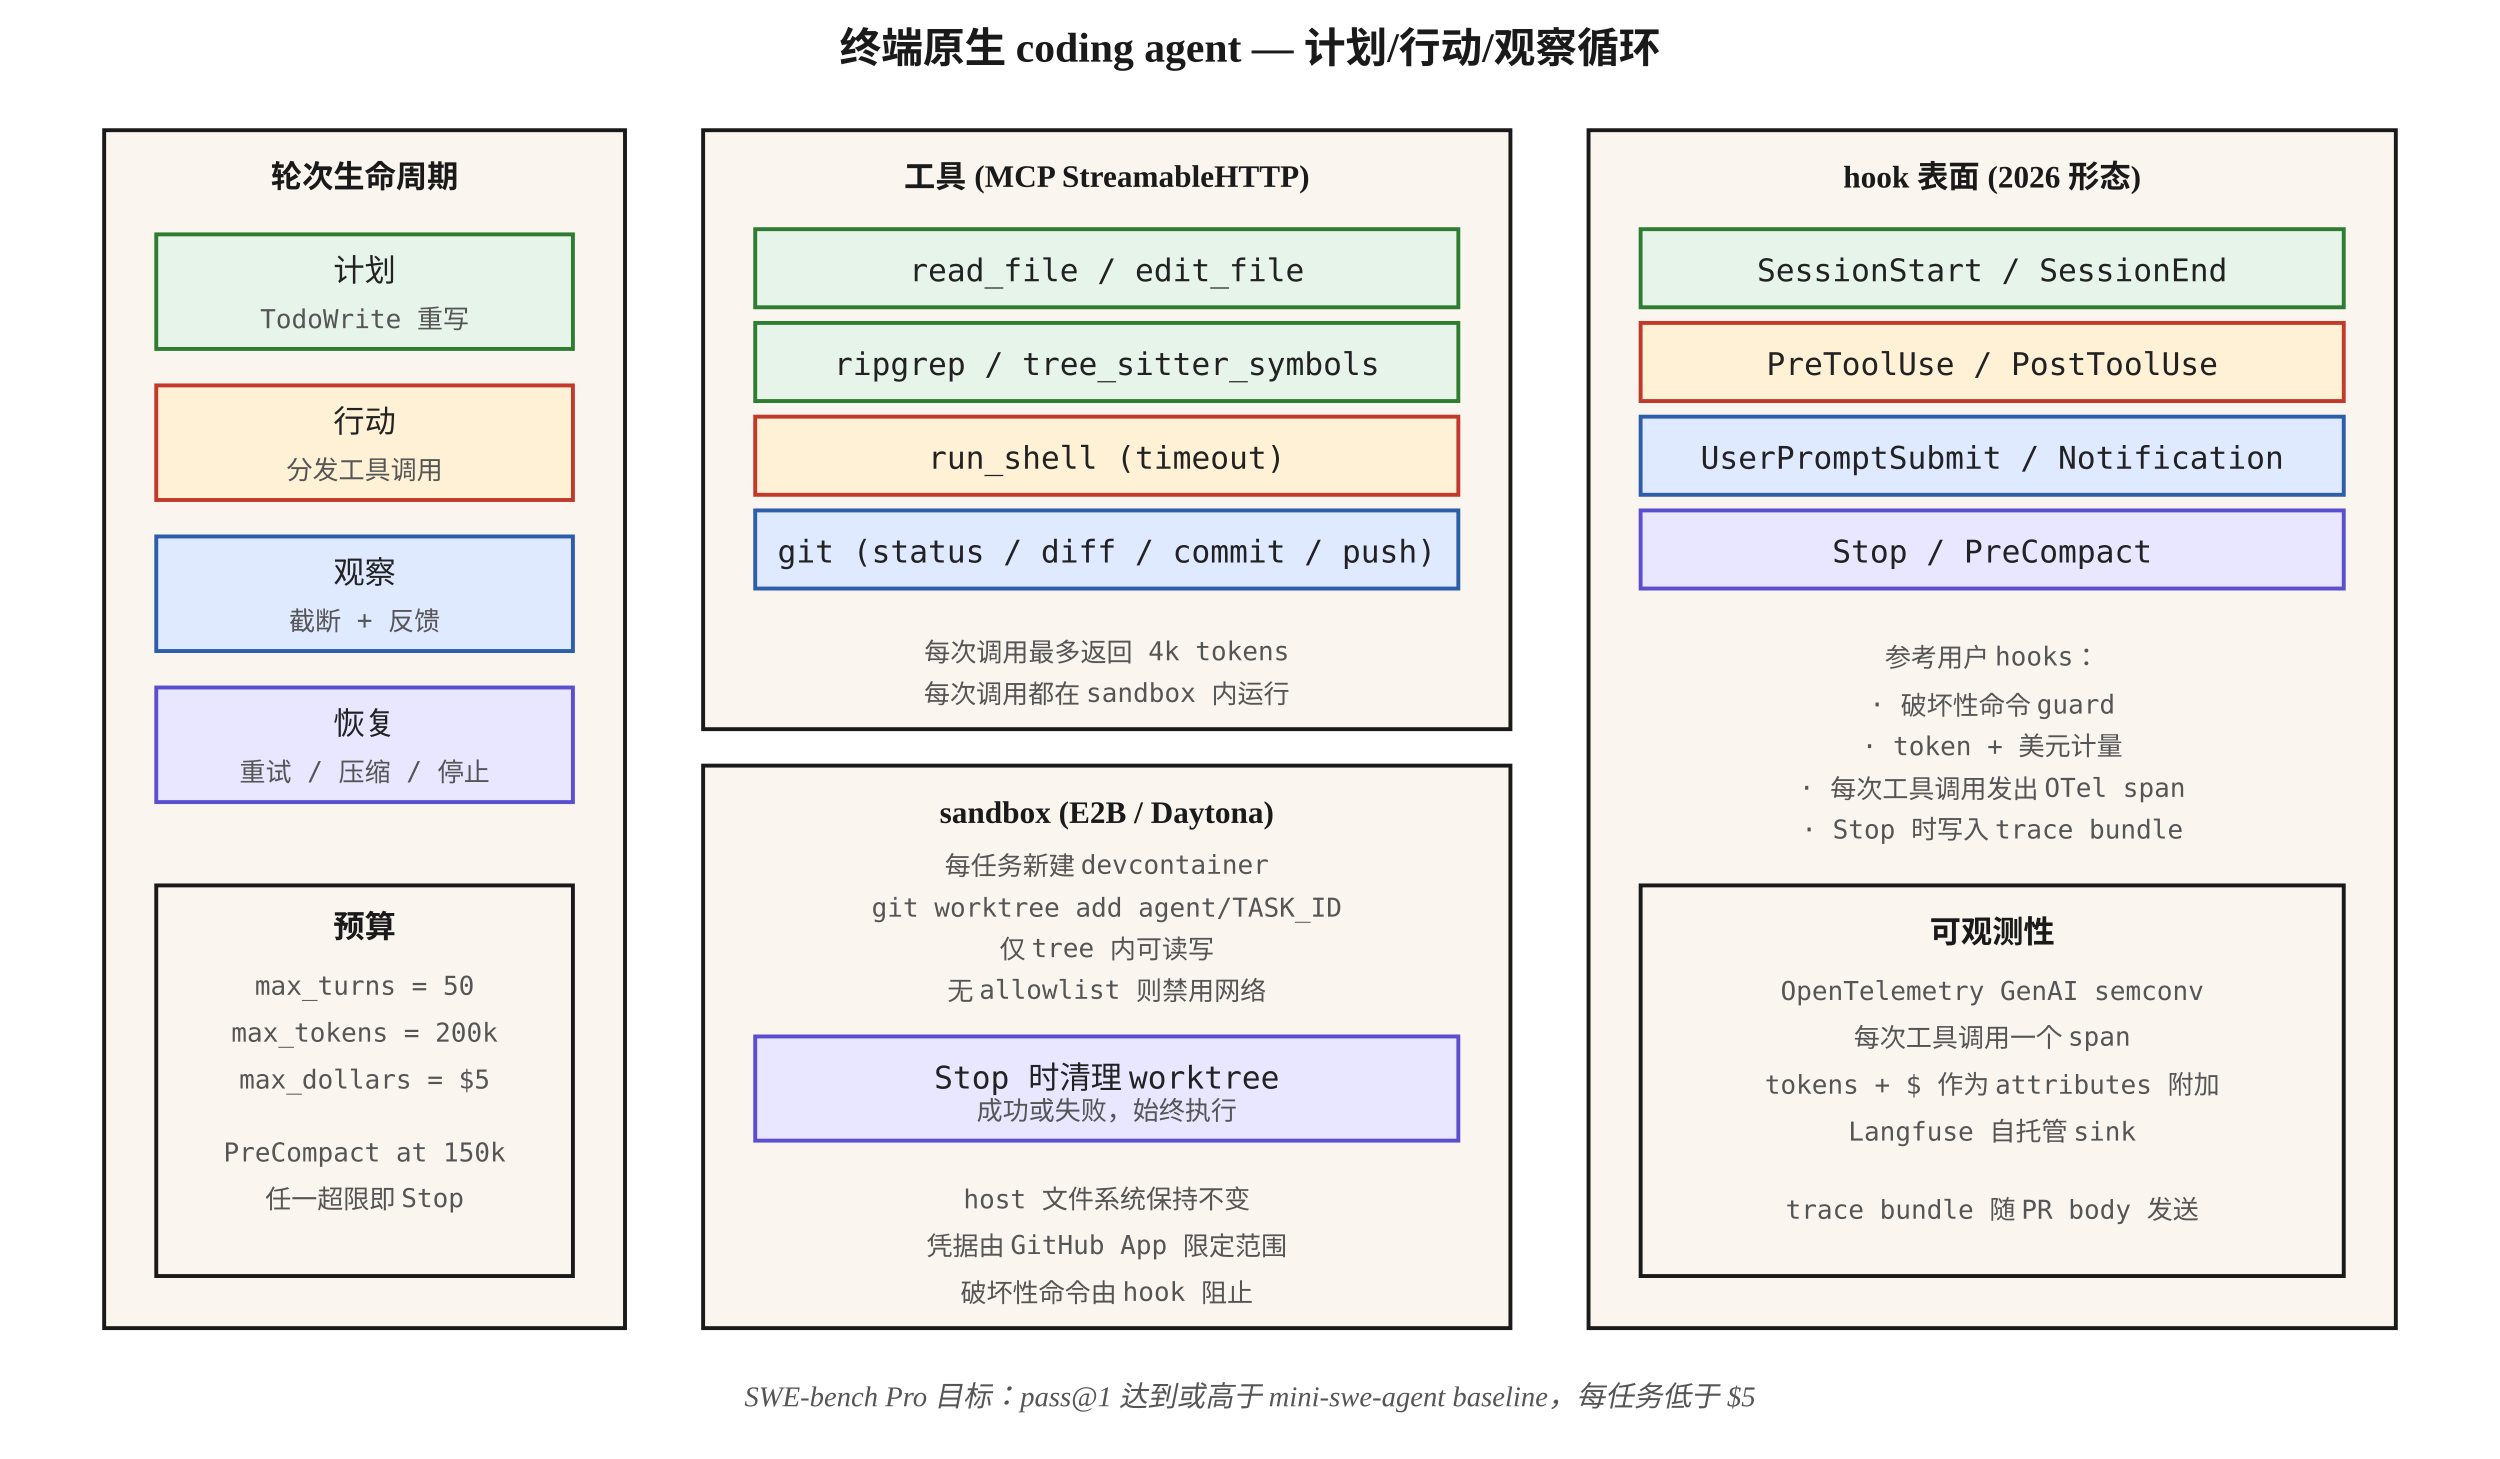
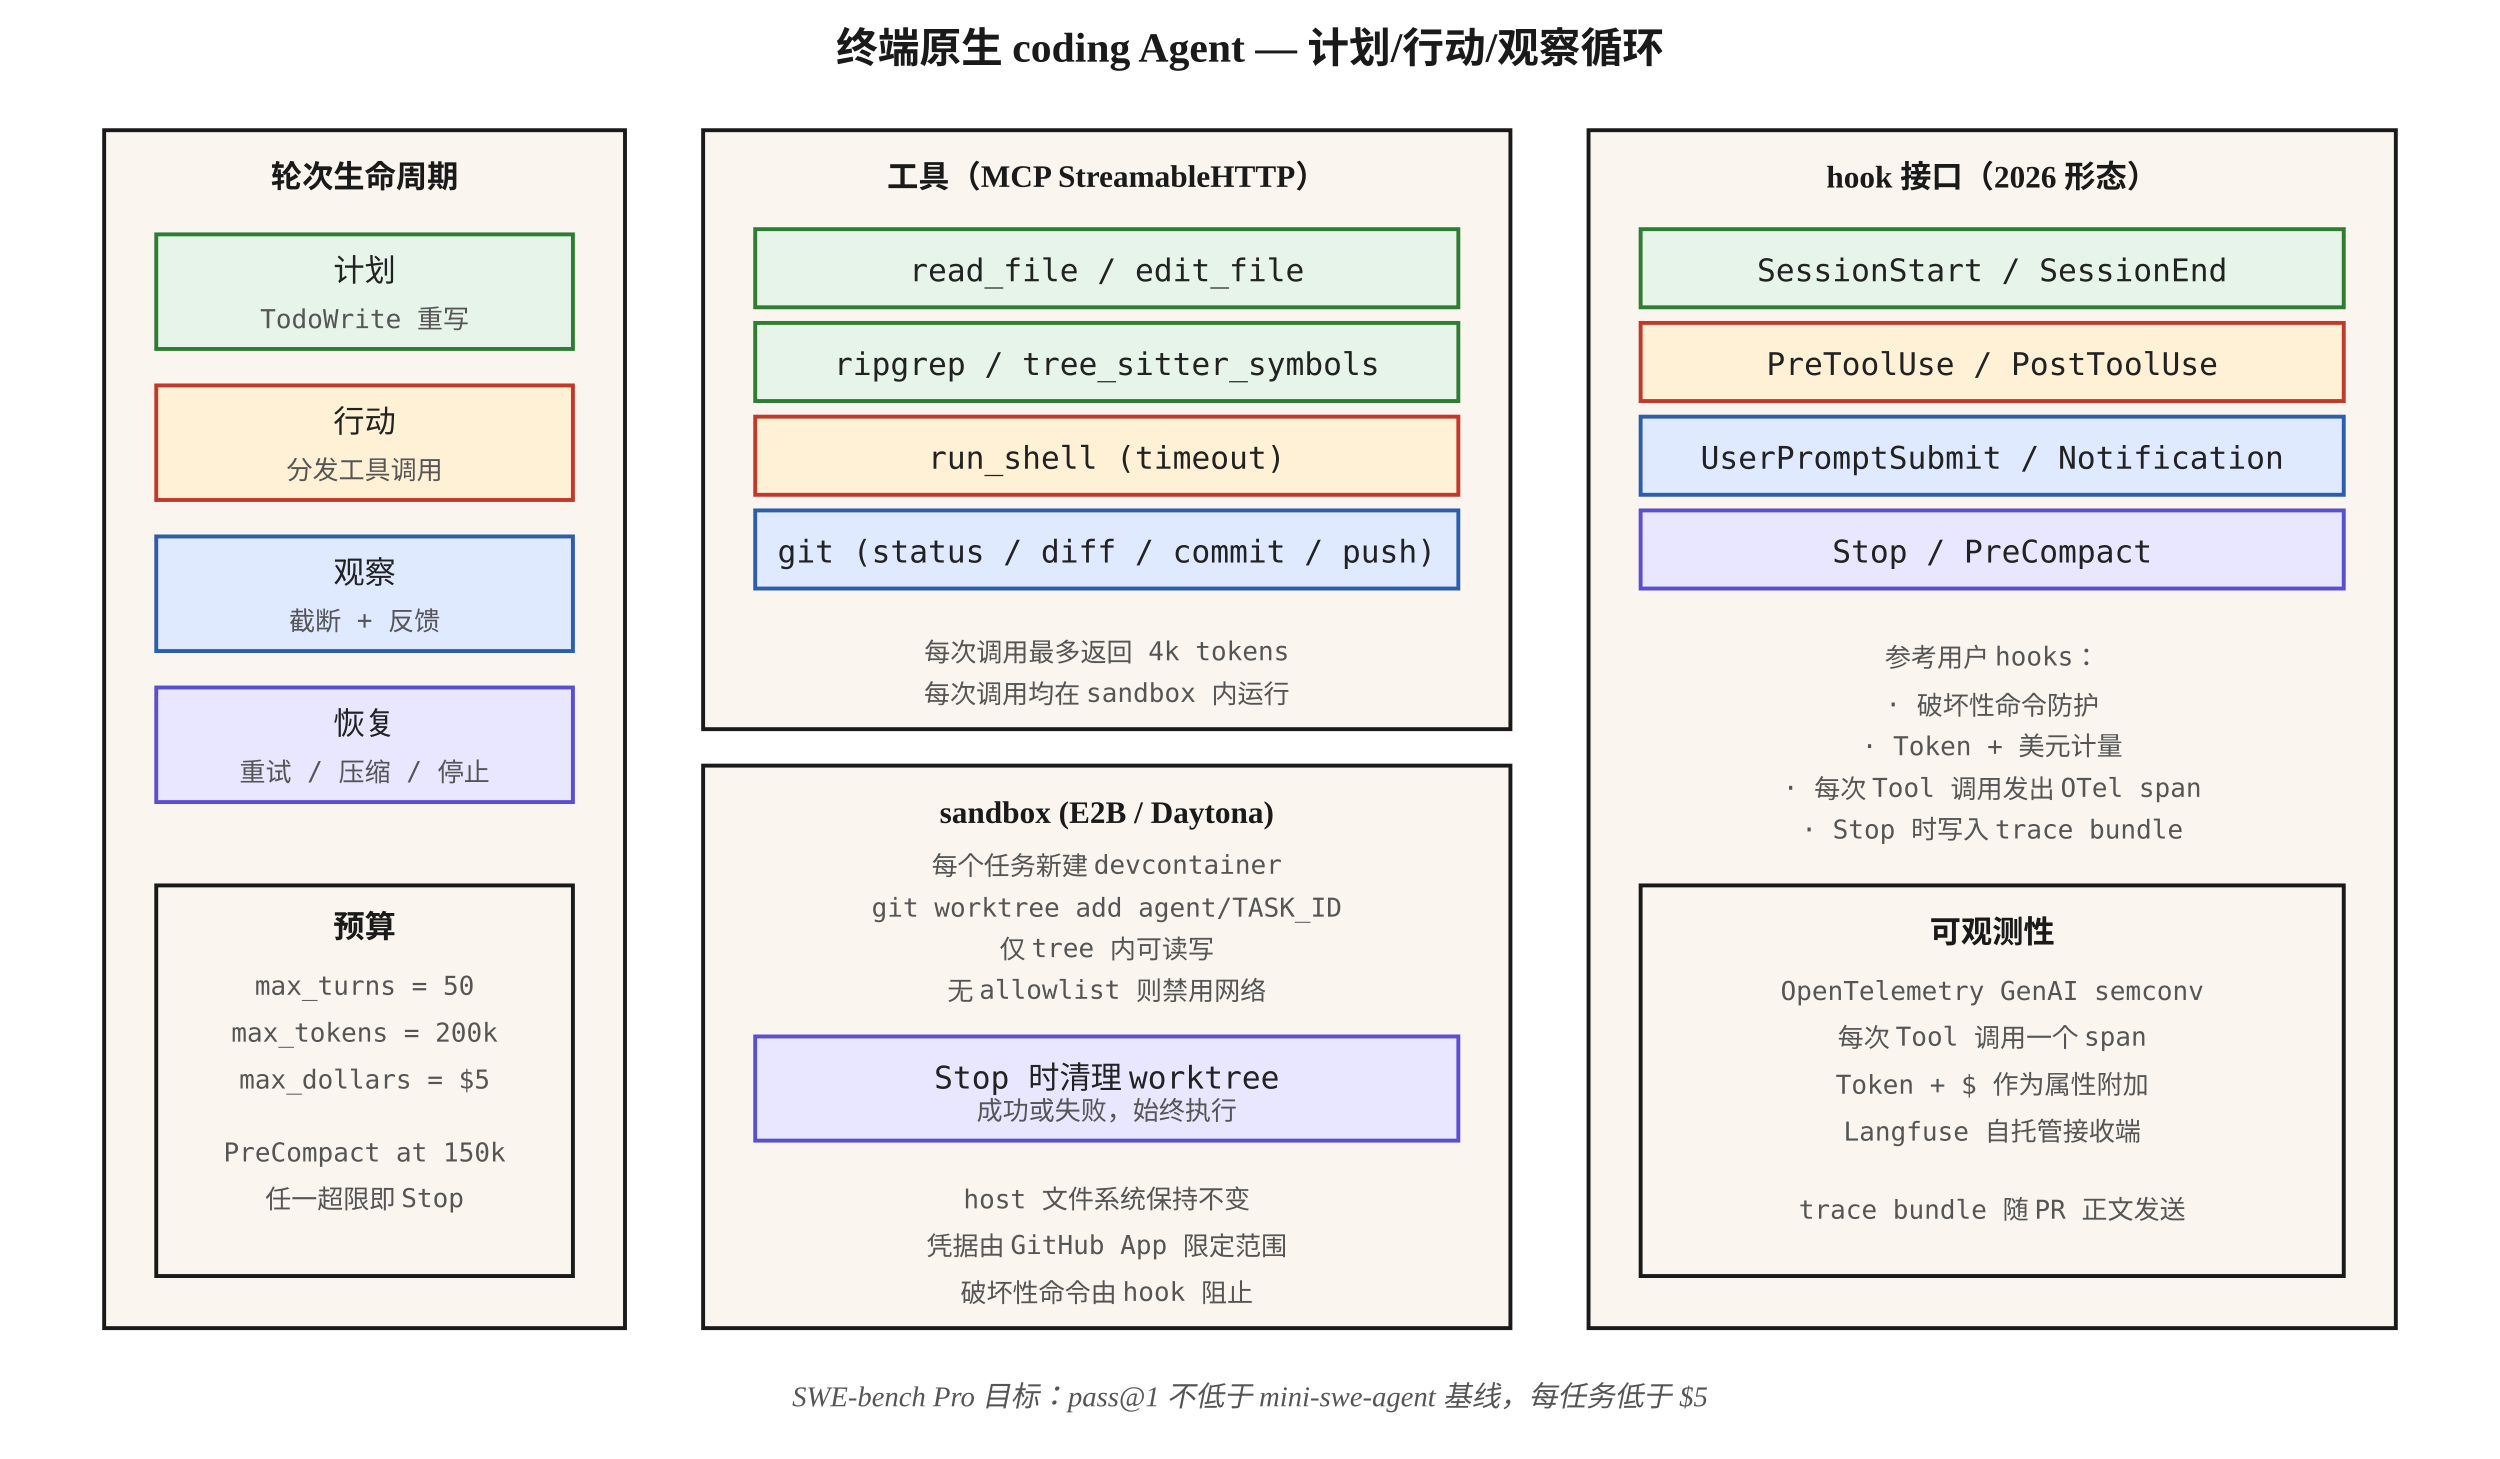
<svg xmlns="http://www.w3.org/2000/svg" viewBox="0 0 960 560" font-family="Georgia, 'Times New Roman', serif">
  <defs>
    <marker id="arrow" viewBox="0 0 10 10" refX="9" refY="5" markerWidth="6" markerHeight="6" orient="auto">
      <path d="M0,0 L10,5 L0,10 z" fill="#1a1a1a" />
    </marker>
    <style>
      .box { fill: #faf6ef; stroke: #1a1a1a; stroke-width: 1.5; }
      .hot { fill: #fff1d6; stroke: #c0392b; stroke-width: 1.5; }
      .cool { fill: #e6f4ea; stroke: #2e7d32; stroke-width: 1.5; }
      .cold { fill: #dfe9ff; stroke: #2c5ea9; stroke-width: 1.5; }
      .dsk { fill: #e9e6ff; stroke: #5a4fcf; stroke-width: 1.5; }
      .label { font-size: 13px; font-weight: 600; fill: #1a1a1a; }
      .step { font-size: 12px; font-family: 'Menlo', monospace; fill: #222; }
      .small { font-size: 10px; font-family: 'Menlo', monospace; fill: #555; }
      .caption { font-size: 11px; fill: #555; font-style: italic; }
      .title { font-size: 16px; font-weight: 700; fill: #1a1a1a; }
      .head { font-size: 12px; font-weight: 700; fill: #1a1a1a; }
    </style>
  </defs>
-   <text x="480" y="24" text-anchor="middle" class="title">终端原生 coding agent — 计划/行动/观察循环</text>
+   <text x="480" y="24" text-anchor="middle" class="title">终端原生 coding Agent — 计划/行动/观察循环</text>
  <rect x="40" y="50" width="200" height="460" class="box" />
  <text x="140" y="72" text-anchor="middle" class="head">轮次生命周期</text>
  <rect x="60" y="90" width="160" height="44" class="cool" />
  <text x="140" y="108" text-anchor="middle" class="step">计划</text>
  <text x="140" y="126" text-anchor="middle" class="small">TodoWrite 重写</text>
  <rect x="60" y="148" width="160" height="44" class="hot" />
  <text x="140" y="166" text-anchor="middle" class="step">行动</text>
  <text x="140" y="184" text-anchor="middle" class="small">分发工具调用</text>
  <rect x="60" y="206" width="160" height="44" class="cold" />
  <text x="140" y="224" text-anchor="middle" class="step">观察</text>
  <text x="140" y="242" text-anchor="middle" class="small">截断 + 反馈</text>
  <rect x="60" y="264" width="160" height="44" class="dsk" />
  <text x="140" y="282" text-anchor="middle" class="step">恢复</text>
  <text x="140" y="300" text-anchor="middle" class="small">重试 / 压缩 / 停止</text>
  <rect x="60" y="340" width="160" height="150" class="box" />
  <text x="140" y="360" text-anchor="middle" class="head">预算</text>
  <text x="140" y="382" text-anchor="middle" class="small">max_turns = 50</text>
  <text x="140" y="400" text-anchor="middle" class="small">max_tokens = 200k</text>
  <text x="140" y="418" text-anchor="middle" class="small">max_dollars = $5</text>
  <text x="140" y="446" text-anchor="middle" class="small">PreCompact at 150k</text>
  <text x="140" y="464" text-anchor="middle" class="small">任一超限即 Stop</text>
  <rect x="270" y="50" width="310" height="230" class="box" />
-   <text x="425" y="72" text-anchor="middle" class="head">工具 (MCP StreamableHTTP)</text>
+   <text x="425" y="72" text-anchor="middle" class="head">工具（MCP StreamableHTTP）</text>
  <rect x="290" y="88" width="270" height="30" class="cool" />
  <text x="425" y="108" text-anchor="middle" class="step">read_file / edit_file</text>
  <rect x="290" y="124" width="270" height="30" class="cool" />
  <text x="425" y="144" text-anchor="middle" class="step">ripgrep / tree_sitter_symbols</text>
  <rect x="290" y="160" width="270" height="30" class="hot" />
  <text x="425" y="180" text-anchor="middle" class="step">run_shell (timeout)</text>
  <rect x="290" y="196" width="270" height="30" class="cold" />
  <text x="425" y="216" text-anchor="middle" class="step">git (status / diff / commit / push)</text>
  <text x="425" y="254" text-anchor="middle" class="small">每次调用最多返回 4k tokens</text>
-   <text x="425" y="270" text-anchor="middle" class="small">每次调用都在 sandbox 内运行</text>
+   <text x="425" y="270" text-anchor="middle" class="small">每次调用均在 sandbox 内运行</text>
  <rect x="270" y="294" width="310" height="216" class="box" />
  <text x="425" y="316" text-anchor="middle" class="head">sandbox (E2B / Daytona)</text>
-   <text x="425" y="336" text-anchor="middle" class="small">每任务新建 devcontainer</text>
+   <text x="425" y="336" text-anchor="middle" class="small">每个任务新建 devcontainer</text>
  <text x="425" y="352" text-anchor="middle" class="small">git worktree add agent/TASK_ID</text>
  <text x="425" y="368" text-anchor="middle" class="small">仅 tree 内可读写</text>
  <text x="425" y="384" text-anchor="middle" class="small">无 allowlist 则禁用网络</text>
  <rect x="290" y="398" width="270" height="40" class="dsk" />
  <text x="425" y="418" text-anchor="middle" class="step">Stop 时清理 worktree</text>
  <text x="425" y="430" text-anchor="middle" class="small">成功或失败，始终执行</text>
  <text x="425" y="464" text-anchor="middle" class="small">host 文件系统保持不变</text>
  <text x="425" y="482" text-anchor="middle" class="small">凭据由 GitHub App 限定范围</text>
  <text x="425" y="500" text-anchor="middle" class="small">破坏性命令由 hook 阻止</text>
  <rect x="610" y="50" width="310" height="460" class="box" />
-   <text x="765" y="72" text-anchor="middle" class="head">hook 表面 (2026 形态)</text>
+   <text x="765" y="72" text-anchor="middle" class="head">hook 接口（2026 形态）</text>
  <rect x="630" y="88" width="270" height="30" class="cool" />
  <text x="765" y="108" text-anchor="middle" class="step">SessionStart / SessionEnd</text>
  <rect x="630" y="124" width="270" height="30" class="hot" />
  <text x="765" y="144" text-anchor="middle" class="step">PreToolUse / PostToolUse</text>
  <rect x="630" y="160" width="270" height="30" class="cold" />
  <text x="765" y="180" text-anchor="middle" class="step">UserPromptSubmit / Notification</text>
  <rect x="630" y="196" width="270" height="30" class="dsk" />
  <text x="765" y="216" text-anchor="middle" class="step">Stop / PreCompact</text>
  <text x="765" y="256" text-anchor="middle" class="small">参考用户 hooks：</text>
-   <text x="765" y="274" text-anchor="middle" class="small">· 破坏性命令 guard</text>
-   <text x="765" y="290" text-anchor="middle" class="small">· token + 美元计量</text>
-   <text x="765" y="306" text-anchor="middle" class="small">· 每次工具调用发出 OTel span</text>
+   <text x="765" y="274" text-anchor="middle" class="small">· 破坏性命令防护</text>
+   <text x="765" y="290" text-anchor="middle" class="small">· Token + 美元计量</text>
+   <text x="765" y="306" text-anchor="middle" class="small">· 每次 Tool 调用发出 OTel span</text>
  <text x="765" y="322" text-anchor="middle" class="small">· Stop 时写入 trace bundle</text>
  <rect x="630" y="340" width="270" height="150" class="box" />
  <text x="765" y="362" text-anchor="middle" class="head">可观测性</text>
  <text x="765" y="384" text-anchor="middle" class="small">OpenTelemetry GenAI semconv</text>
-   <text x="765" y="402" text-anchor="middle" class="small">每次工具调用一个 span</text>
-   <text x="765" y="420" text-anchor="middle" class="small">tokens + $ 作为 attributes 附加</text>
-   <text x="765" y="438" text-anchor="middle" class="small">Langfuse 自托管 sink</text>
-   <text x="765" y="468" text-anchor="middle" class="small">trace bundle 随 PR body 发送</text>
-   <text x="480" y="540" text-anchor="middle" class="caption">SWE-bench Pro 目标：pass@1 达到或高于 mini-swe-agent baseline，每任务低于 $5</text>
+   <text x="765" y="402" text-anchor="middle" class="small">每次 Tool 调用一个 span</text>
+   <text x="765" y="420" text-anchor="middle" class="small">Token + $ 作为属性附加</text>
+   <text x="765" y="438" text-anchor="middle" class="small">Langfuse 自托管接收端</text>
+   <text x="765" y="468" text-anchor="middle" class="small">trace bundle 随 PR 正文发送</text>
+   <text x="480" y="540" text-anchor="middle" class="caption">SWE-bench Pro 目标：pass@1 不低于 mini-swe-agent 基线，每任务低于 $5</text>
</svg>
